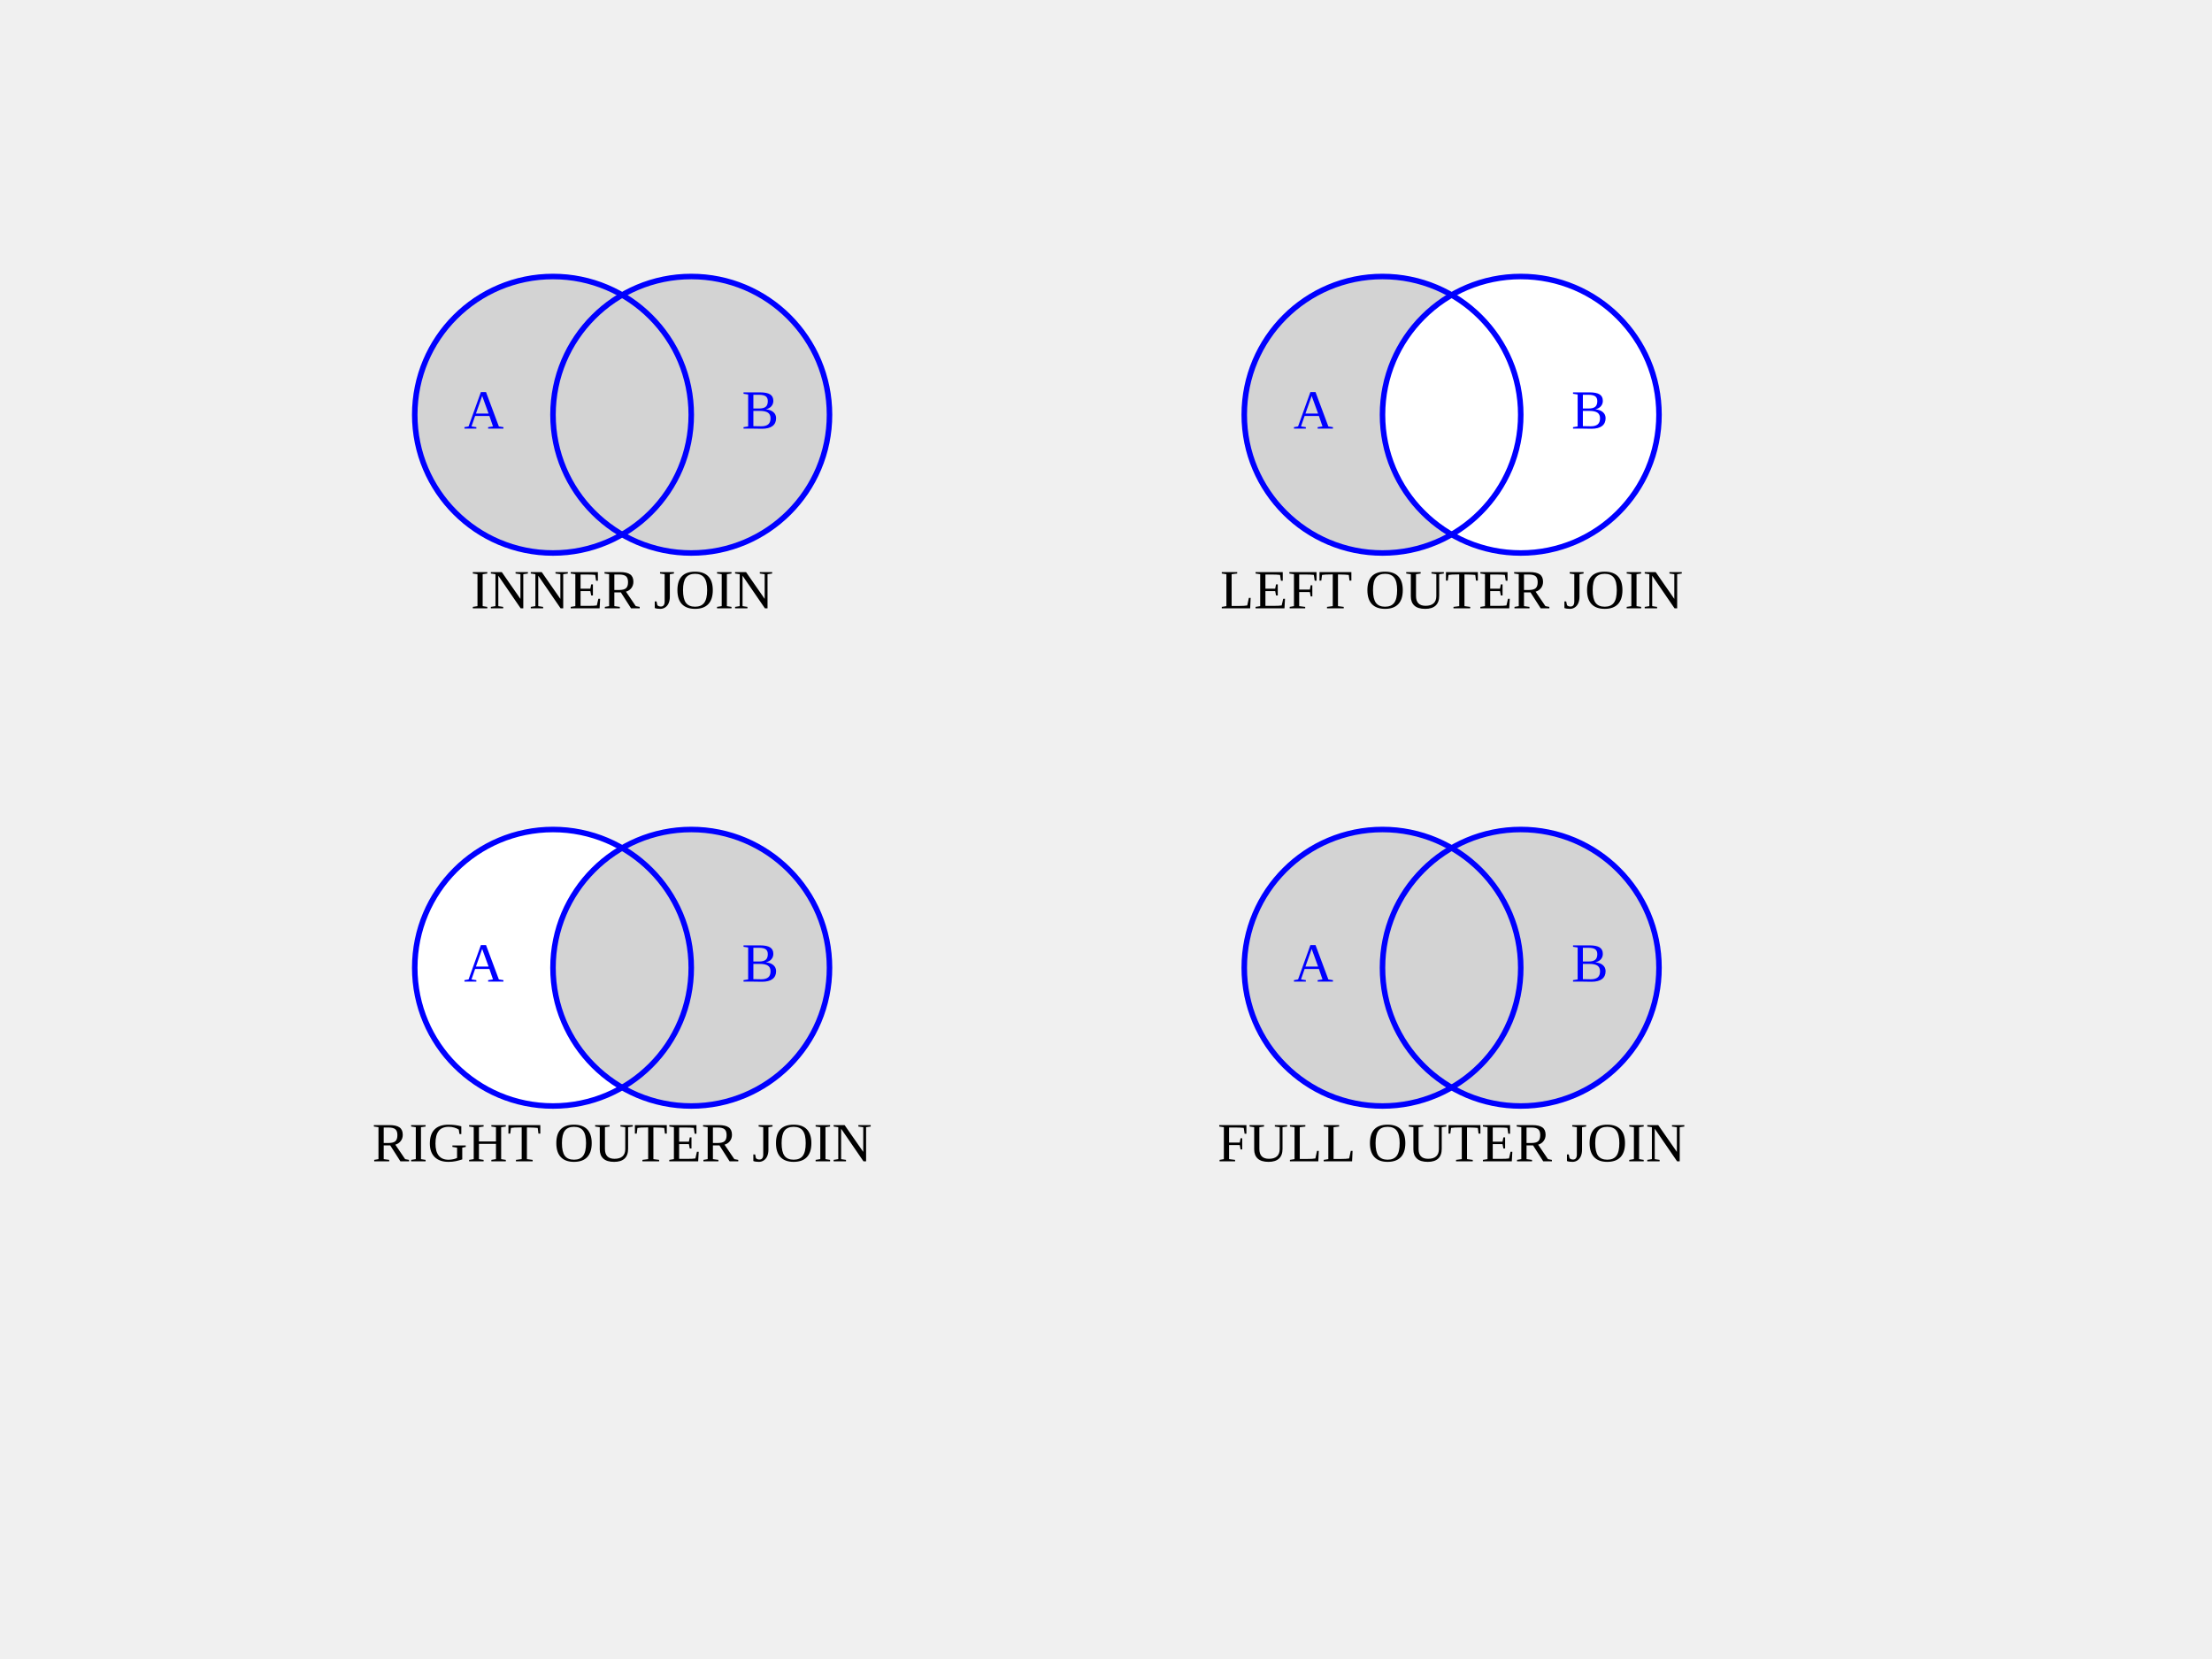
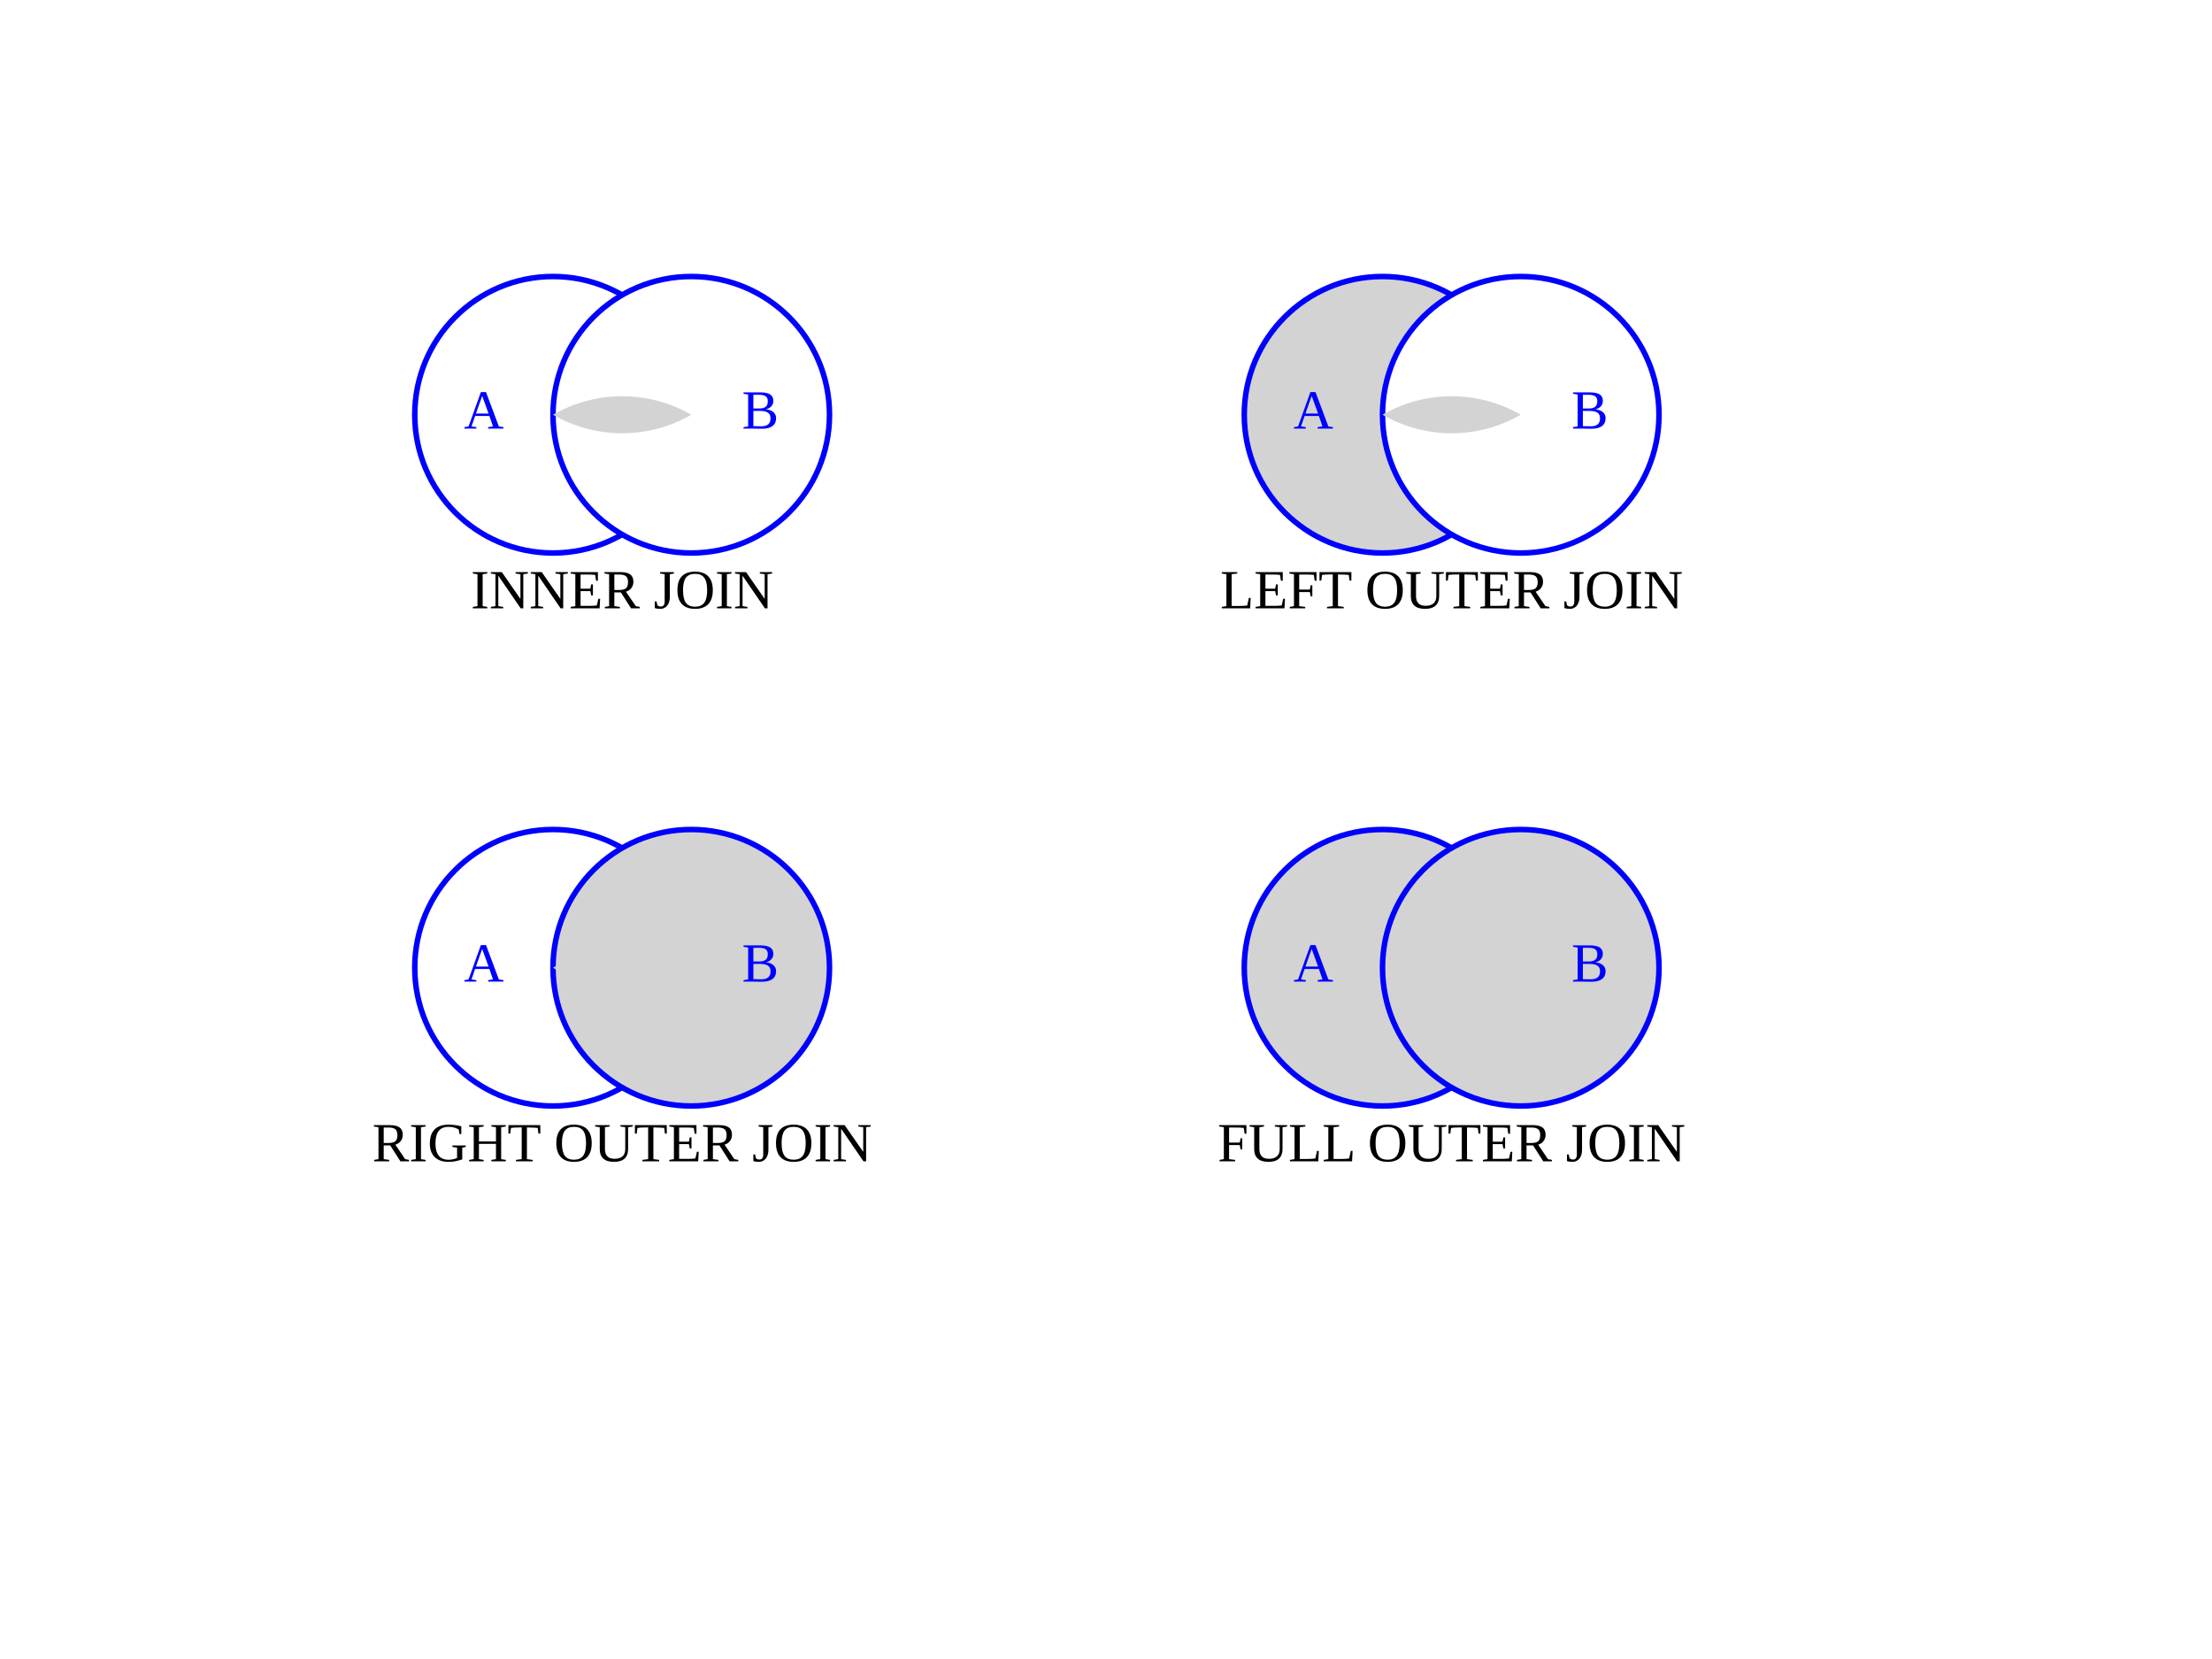
<svg xmlns="http://www.w3.org/2000/svg" width="800" height="600">
+   <rect width="800" height="600" fill="white" />
  <g transform="translate(150, 100)">
-     <circle cx="50" cy="50" r="50" fill="lightgray" />
-     <circle cx="100" cy="50" r="50" fill="lightgray" />
-     <circle cx="50" cy="50" r="50" fill="none" stroke="blue" stroke-width="2" />
-     <circle cx="100" cy="50" r="50" fill="none" stroke="blue" stroke-width="2" />
+     <circle cx="50" cy="50" r="50" fill="white" stroke="blue" stroke-width="2" />
+     <circle cx="100" cy="50" r="50" fill="white" stroke="blue" stroke-width="2" />
+     <path d="M 50,50 A 50,50 0 0 1 100,50 A 50,50 0 0 1 50,50 Z" fill="lightgray" />
    <text x="75" y="120" font-size="20" text-anchor="middle">INNER JOIN</text>
    <text x="25" y="55" font-size="20" text-anchor="middle" fill="blue">A</text>
    <text x="125" y="55" font-size="20" text-anchor="middle" fill="blue">B</text>
  </g>
  <g transform="translate(450, 100)">
-     <circle cx="50" cy="50" r="50" fill="lightgray" />
-     <circle cx="100" cy="50" r="50" fill="white" />
-     <circle cx="50" cy="50" r="50" fill="none" stroke="blue" stroke-width="2" />
-     <circle cx="100" cy="50" r="50" fill="none" stroke="blue" stroke-width="2" />
+     <circle cx="50" cy="50" r="50" fill="lightgray" stroke="blue" stroke-width="2" />
+     <circle cx="100" cy="50" r="50" fill="white" stroke="blue" stroke-width="2" />
+     <path d="M 50,50 A 50,50 0 0 1 100,50 A 50,50 0 0 1 50,50 Z" fill="lightgray" />
    <text x="75" y="120" font-size="20" text-anchor="middle">LEFT OUTER JOIN</text>
    <text x="25" y="55" font-size="20" text-anchor="middle" fill="blue">A</text>
    <text x="125" y="55" font-size="20" text-anchor="middle" fill="blue">B</text>
  </g>
  <g transform="translate(150, 300)">
-     <circle cx="50" cy="50" r="50" fill="white" />
-     <circle cx="100" cy="50" r="50" fill="lightgray" />
-     <circle cx="50" cy="50" r="50" fill="none" stroke="blue" stroke-width="2" />
-     <circle cx="100" cy="50" r="50" fill="none" stroke="blue" stroke-width="2" />
+     <circle cx="50" cy="50" r="50" fill="white" stroke="blue" stroke-width="2" />
+     <circle cx="100" cy="50" r="50" fill="lightgray" stroke="blue" stroke-width="2" />
+     <path d="M 50,50 A 50,50 0 0 1 100,50 A 50,50 0 0 1 50,50 Z" fill="lightgray" />
    <text x="75" y="120" font-size="20" text-anchor="middle">RIGHT OUTER JOIN</text>
    <text x="25" y="55" font-size="20" text-anchor="middle" fill="blue">A</text>
    <text x="125" y="55" font-size="20" text-anchor="middle" fill="blue">B</text>
  </g>
  <g transform="translate(450, 300)">
-     <circle cx="50" cy="50" r="50" fill="lightgray" />
-     <circle cx="100" cy="50" r="50" fill="lightgray" />
-     <circle cx="50" cy="50" r="50" fill="none" stroke="blue" stroke-width="2" />
-     <circle cx="100" cy="50" r="50" fill="none" stroke="blue" stroke-width="2" />
+     <circle cx="50" cy="50" r="50" fill="lightgray" stroke="blue" stroke-width="2" />
+     <circle cx="100" cy="50" r="50" fill="lightgray" stroke="blue" stroke-width="2" />
    <text x="75" y="120" font-size="20" text-anchor="middle">FULL OUTER JOIN</text>
    <text x="25" y="55" font-size="20" text-anchor="middle" fill="blue">A</text>
    <text x="125" y="55" font-size="20" text-anchor="middle" fill="blue">B</text>
  </g>
</svg>
